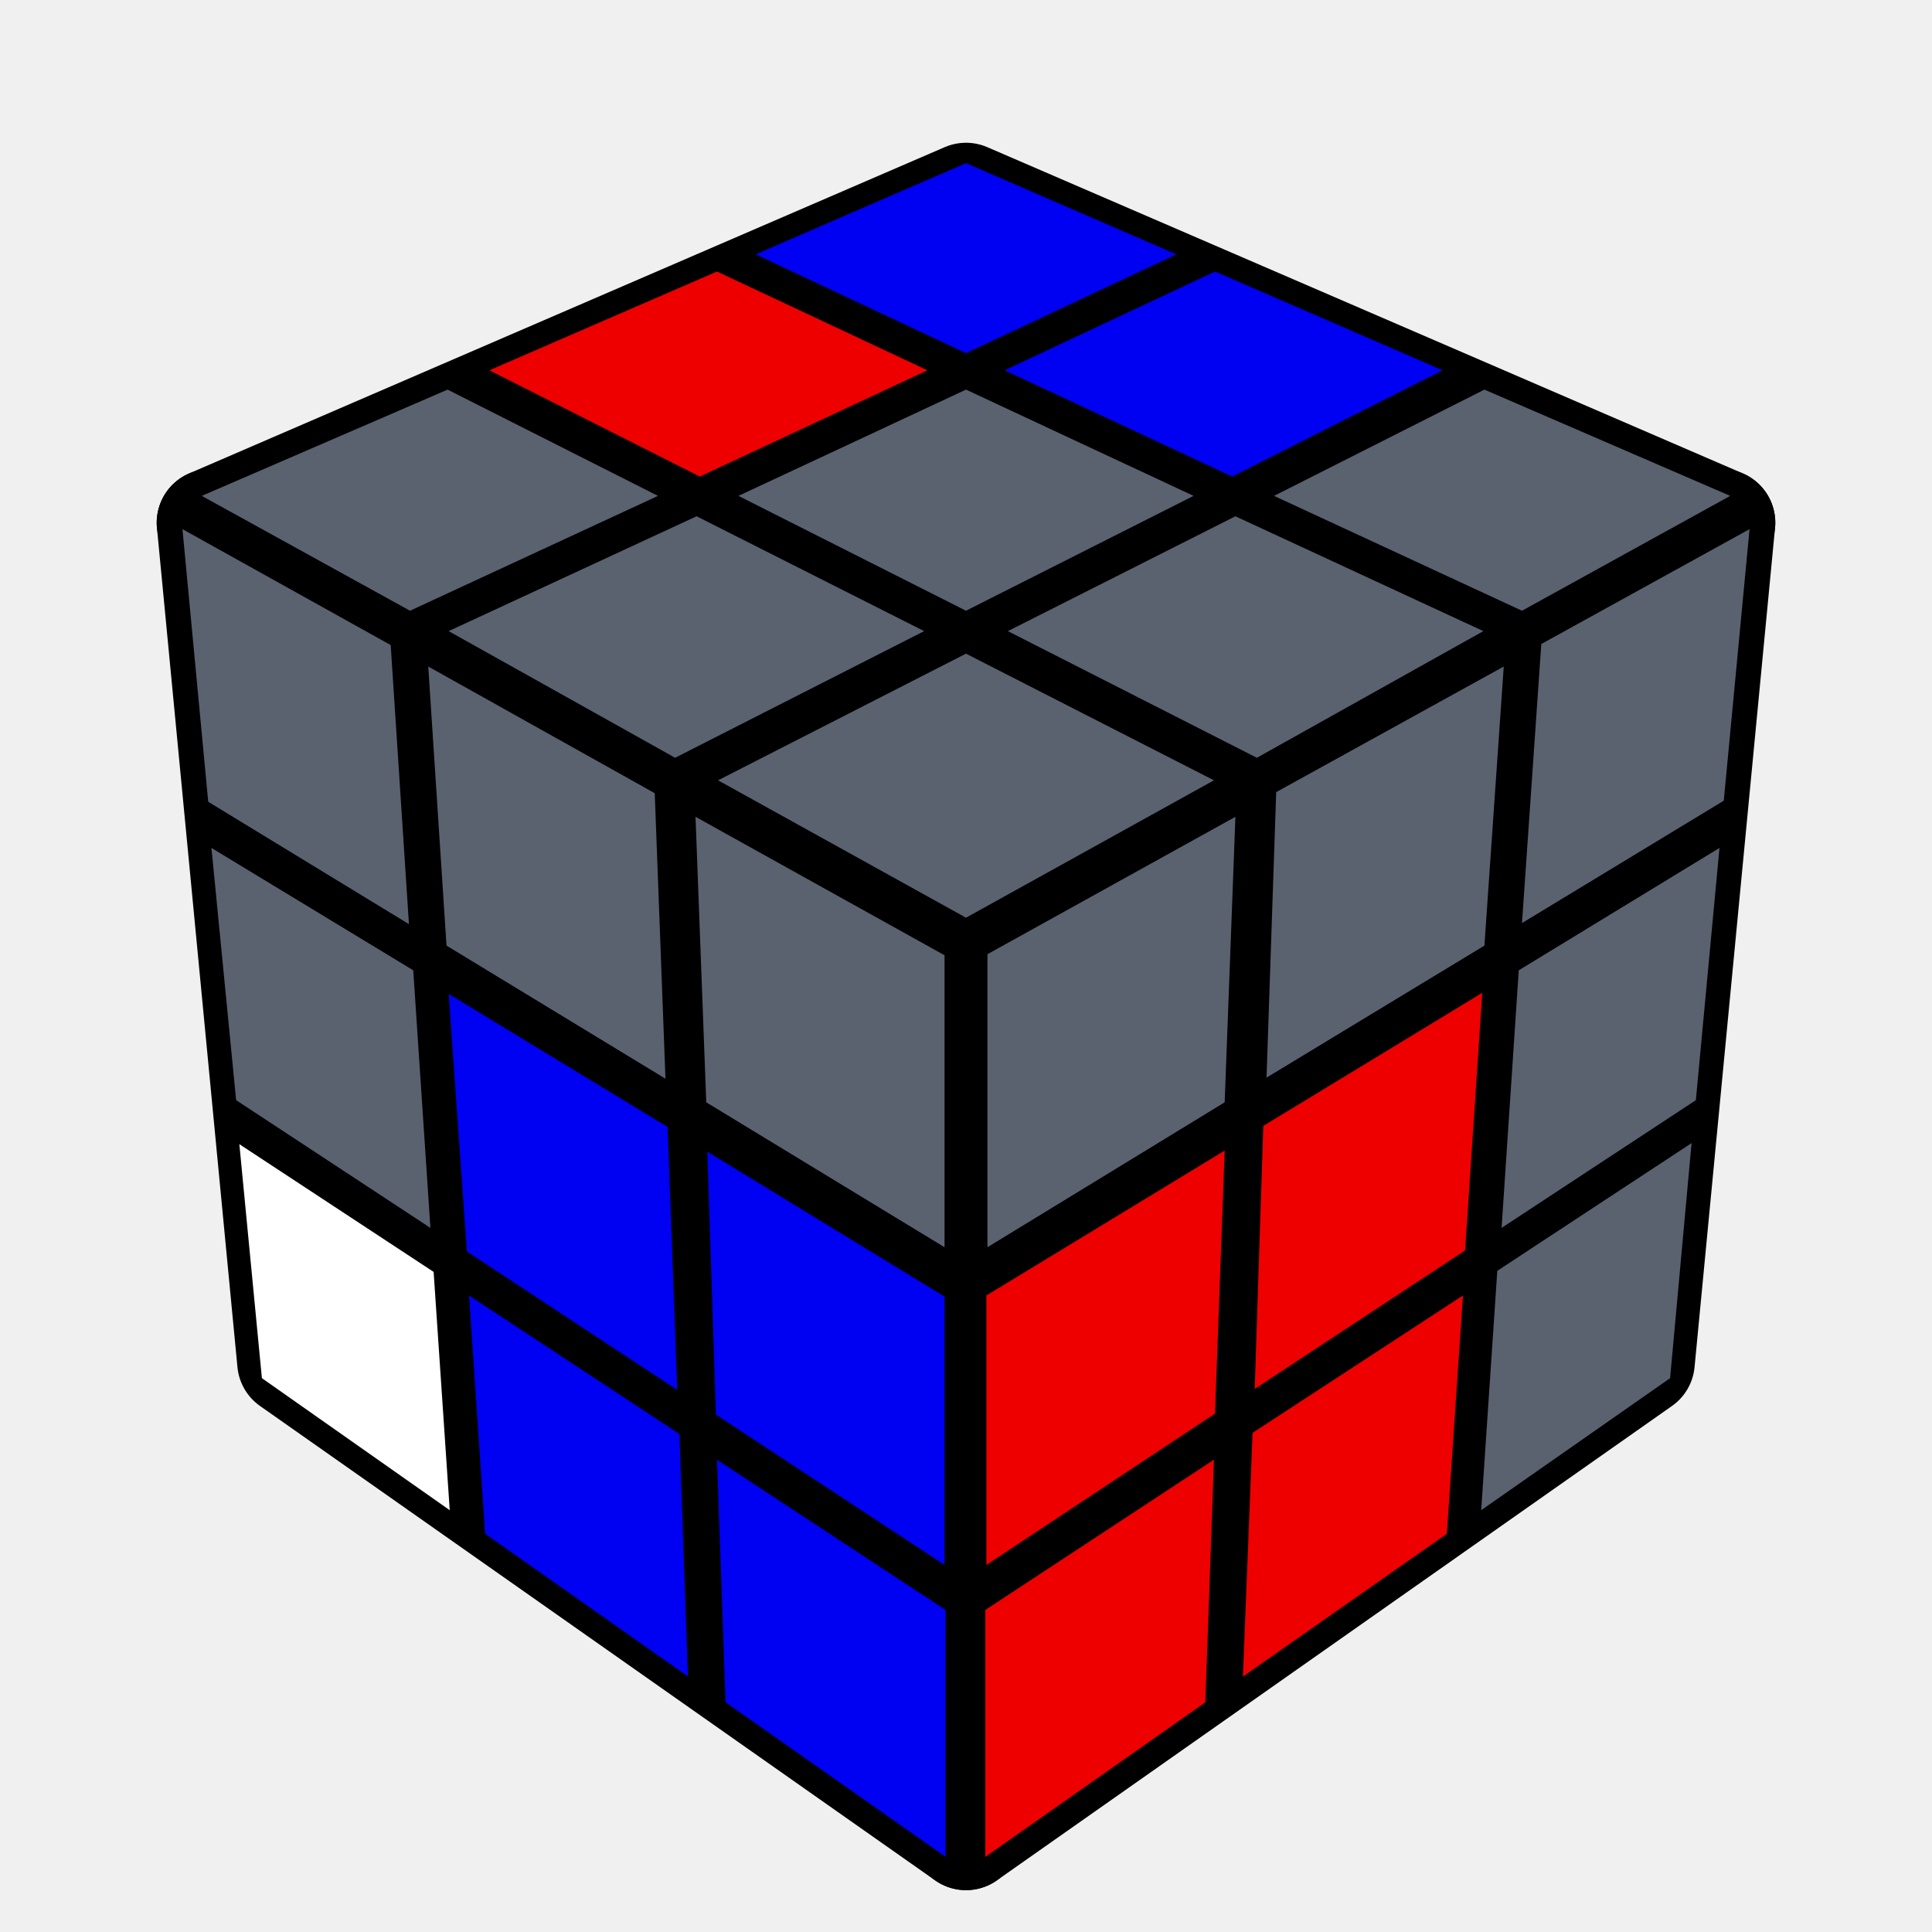
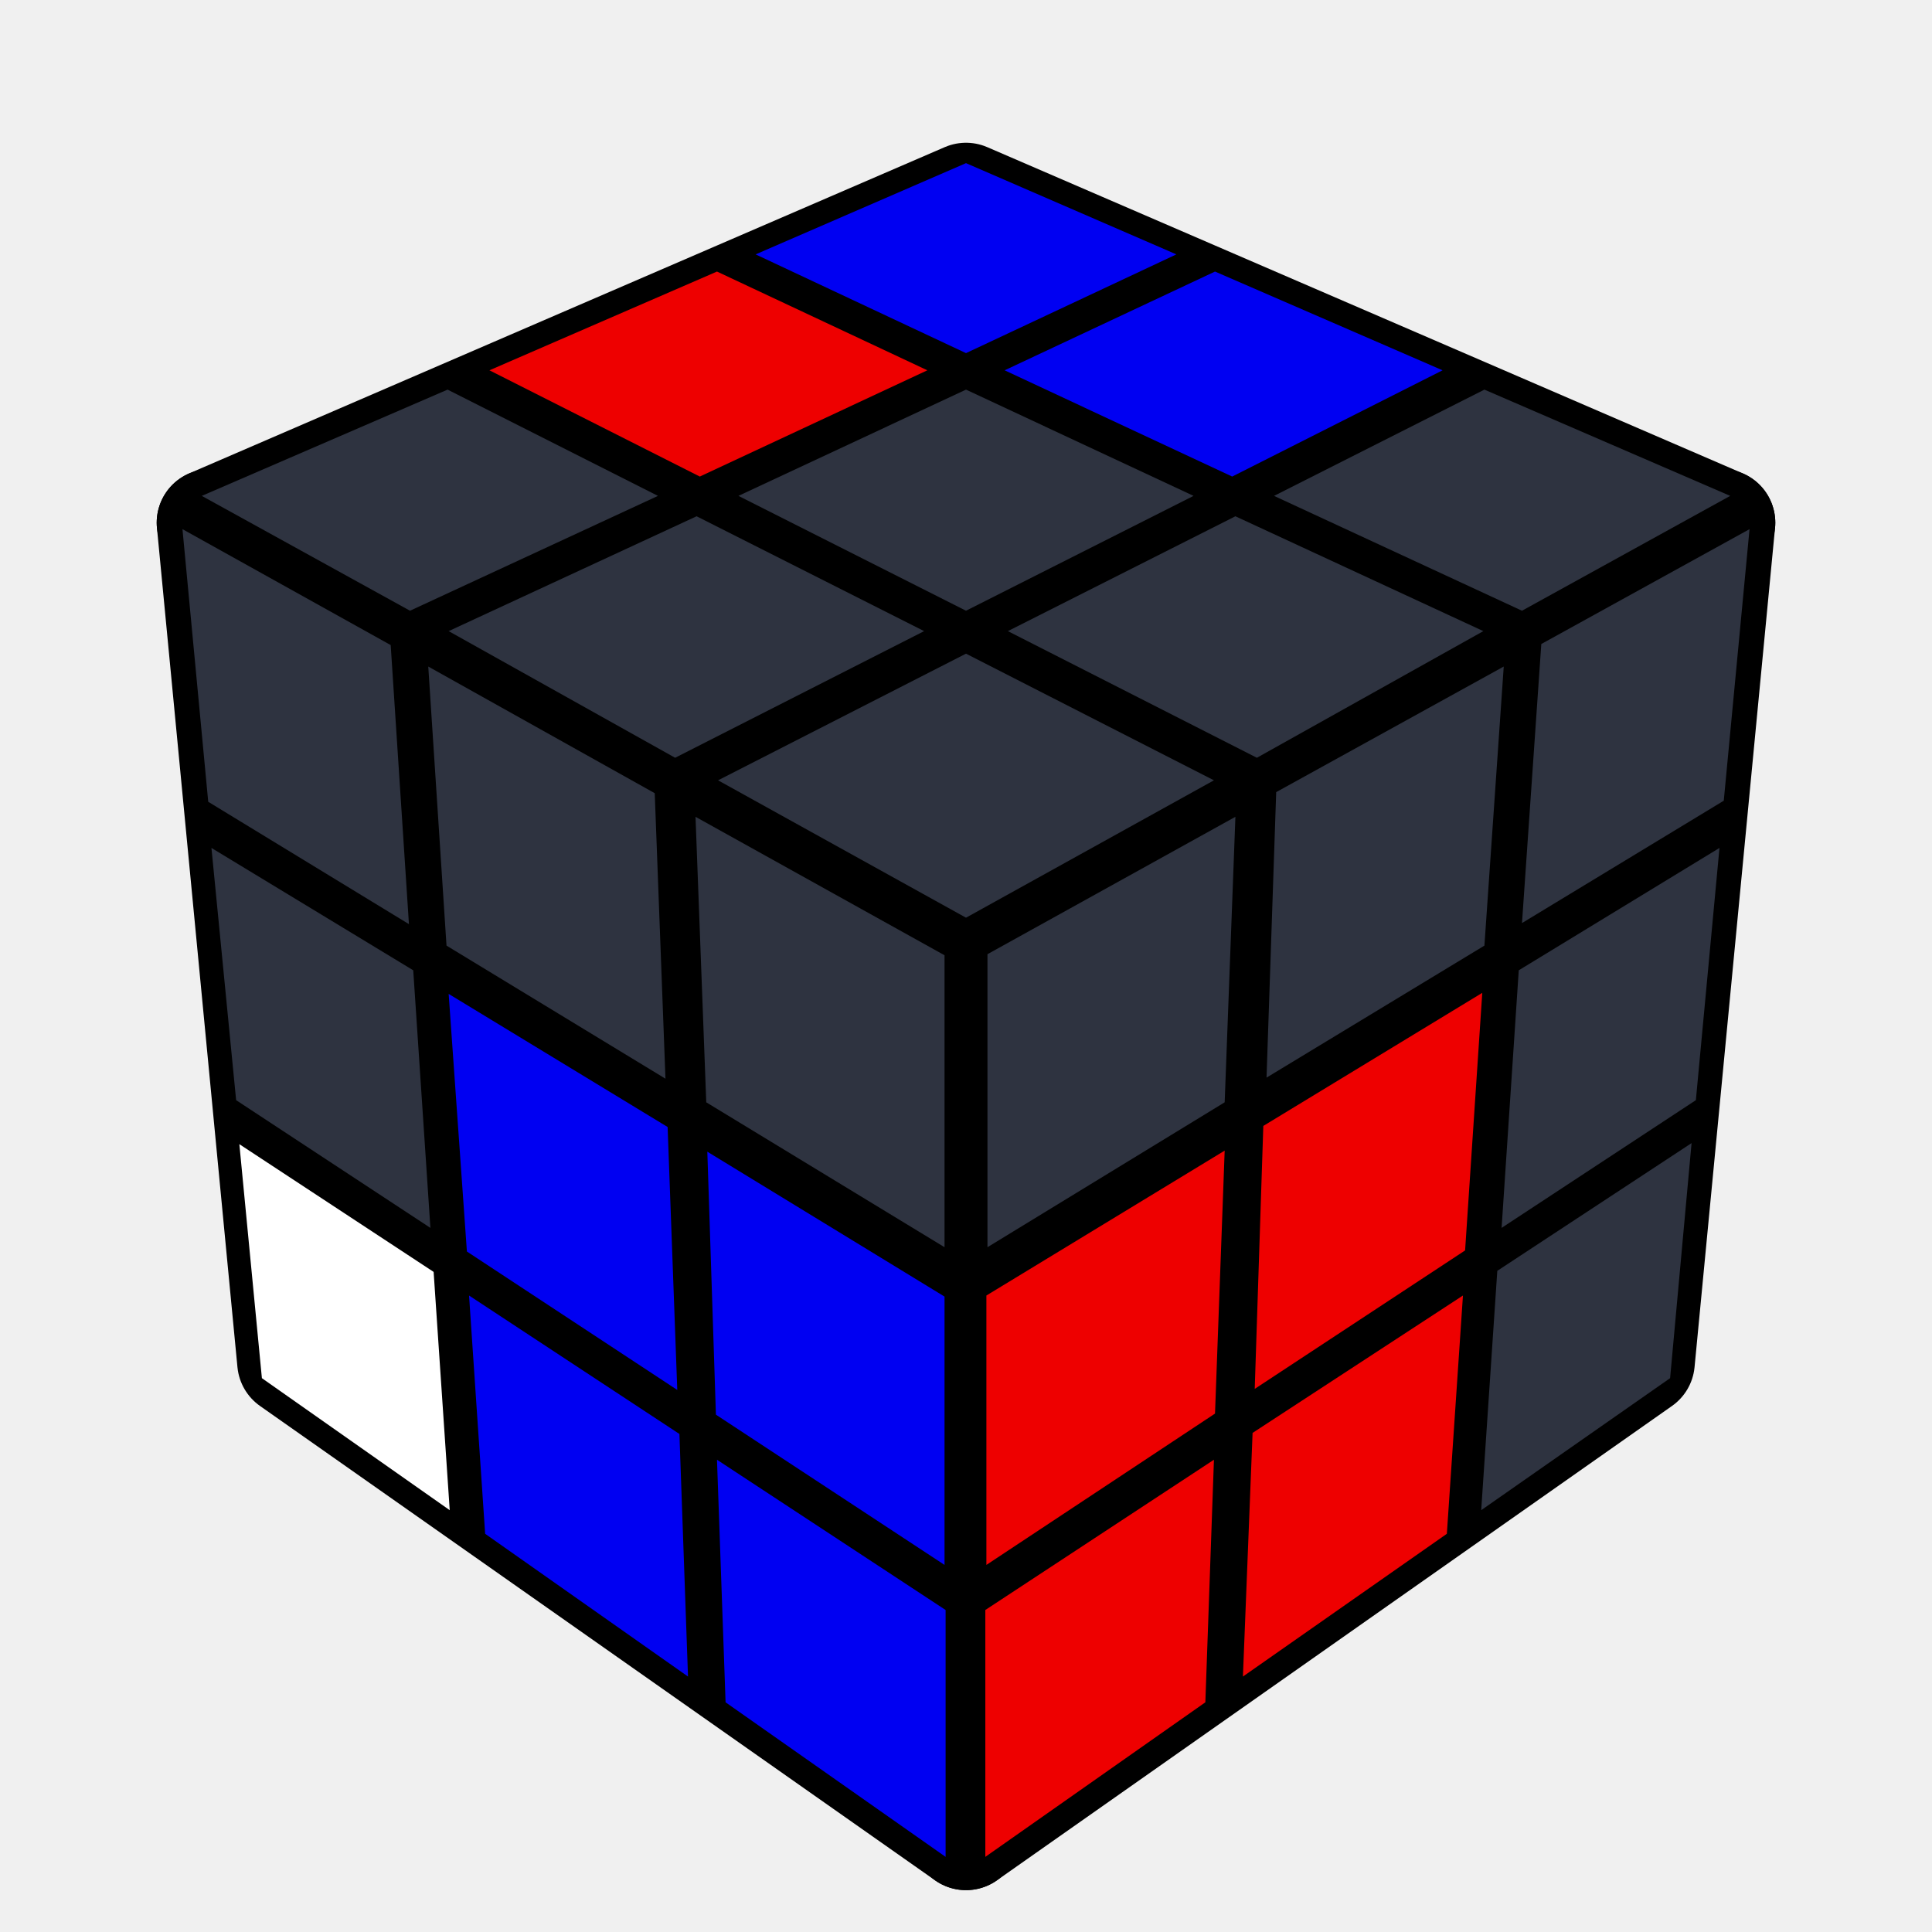
<svg xmlns="http://www.w3.org/2000/svg" version="1.1" width="180" height="180" viewBox="-0.9 -0.9 1.8 1.8">
  <g style="stroke-width:0.1;stroke-linejoin:round;opacity:1">
    <polygon fill="#000000" stroke="#000000" points="-4.9165444344952E-17,-0.717 0.704,-0.413 6.3108540577985E-17,-0.022 -0.704,-0.413" />
    <polygon fill="#000000" stroke="#000000" points="6.3108540577985E-17,-0.022 0.704,-0.413 0.629,0.369 5.5589468959362E-17,0.811" />
    <polygon fill="#000000" stroke="#000000" points="-0.704,-0.413 6.3108540577985E-17,-0.022 5.5589468959362E-17,0.811 -0.629,0.369" />
  </g>
  <g style="opacity:1;stroke-opacity:0.5;stroke-width:0;stroke-linejoin:round">
    <polygon fill="#0000F2" stroke="#000000" points="-4.9439549272153E-17,-0.748 0.196,-0.663 -1.6979580126642E-17,-0.571 -0.196,-0.663" />
    <polygon fill="#0000F2" stroke="#000000" points="0.232,-0.647 0.444,-0.555 0.248,-0.456 0.036,-0.555" />
-     <polygon fill="#5A6270" stroke="#000000" points="0.483,-0.537 0.712,-0.438 0.518,-0.331 0.287,-0.438" />
+     <polygon fill="#2E3340" stroke="#000000" points="0.483,-0.537 0.712,-0.438 0.518,-0.331 0.287,-0.438" />
    <polygon fill="#EE0000" stroke="#000000" points="-0.232,-0.647 -0.036,-0.555 -0.248,-0.456 -0.444,-0.555" />
-     <polygon fill="#5A6270" stroke="#000000" points="-1.1906711768916E-17,-0.537 0.212,-0.438 1.3125827139793E-17,-0.331 -0.212,-0.438" />
-     <polygon fill="#5A6270" stroke="#000000" points="0.251,-0.419 0.482,-0.312 0.271,-0.194 0.039,-0.312" />
-     <polygon fill="#5A6270" stroke="#000000" points="-0.483,-0.537 -0.287,-0.438 -0.518,-0.331 -0.712,-0.438" />
-     <polygon fill="#5A6270" stroke="#000000" points="-0.251,-0.419 -0.039,-0.312 -0.271,-0.194 -0.482,-0.312" />
-     <polygon fill="#5A6270" stroke="#000000" points="1.9219742927126E-17,-0.291 0.231,-0.173 6.3251582941518E-17,-0.045 -0.231,-0.173" />
-     <polygon fill="#5A6270" stroke="#000000" points="0.02,-0.011 0.251,-0.139 0.241,0.127 0.02,0.262" />
-     <polygon fill="#5A6270" stroke="#000000" points="0.289,-0.162 0.501,-0.279 0.483,-0.019 0.28,0.104" />
-     <polygon fill="#5A6270" stroke="#000000" points="0.536,-0.3 0.73,-0.407 0.706,-0.154 0.518,-0.04" />
+     <polygon fill="#2E3340" stroke="#000000" points="-1.1906711768916E-17,-0.537 0.212,-0.438 1.3125827139793E-17,-0.331 -0.212,-0.438" />
+     <polygon fill="#2E3340" stroke="#000000" points="0.251,-0.419 0.482,-0.312 0.271,-0.194 0.039,-0.312" />
+     <polygon fill="#2E3340" stroke="#000000" points="-0.483,-0.537 -0.287,-0.438 -0.518,-0.331 -0.712,-0.438" />
+     <polygon fill="#2E3340" stroke="#000000" points="-0.251,-0.419 -0.039,-0.312 -0.271,-0.194 -0.482,-0.312" />
+     <polygon fill="#2E3340" stroke="#000000" points="1.9219742927126E-17,-0.291 0.231,-0.173 6.3251582941518E-17,-0.045 -0.231,-0.173" />
+     <polygon fill="#2E3340" stroke="#000000" points="0.02,-0.011 0.251,-0.139 0.241,0.127 0.02,0.262" />
+     <polygon fill="#2E3340" stroke="#000000" points="0.289,-0.162 0.501,-0.279 0.483,-0.019 0.28,0.104" />
+     <polygon fill="#2E3340" stroke="#000000" points="0.536,-0.3 0.73,-0.407 0.706,-0.154 0.518,-0.04" />
    <polygon fill="#EE0000" stroke="#000000" points="0.019,0.307 0.241,0.172 0.232,0.417 0.019,0.558" />
    <polygon fill="#EE0000" stroke="#000000" points="0.277,0.149 0.481,0.025 0.465,0.265 0.269,0.394" />
-     <polygon fill="#5A6270" stroke="#000000" points="0.515,0.004 0.702,-0.11 0.68,0.125 0.499,0.244" />
+     <polygon fill="#2E3340" stroke="#000000" points="0.515,0.004 0.702,-0.11 0.68,0.125 0.499,0.244" />
    <polygon fill="#EE0000" stroke="#000000" points="0.018,0.6 0.231,0.46 0.223,0.686 0.018,0.83" />
    <polygon fill="#EE0000" stroke="#000000" points="0.267,0.435 0.463,0.307 0.448,0.529 0.258,0.662" />
-     <polygon fill="#5A6270" stroke="#000000" points="0.495,0.284 0.676,0.165 0.656,0.384 0.48,0.507" />
-     <polygon fill="#5A6270" stroke="#000000" points="-0.73,-0.407 -0.536,-0.299 -0.519,-0.039 -0.706,-0.153" />
-     <polygon fill="#5A6270" stroke="#000000" points="-0.501,-0.279 -0.29,-0.161 -0.28,0.105 -0.484,-0.019" />
-     <polygon fill="#5A6270" stroke="#000000" points="-0.252,-0.139 -0.02,-0.01 -0.02,0.262 -0.242,0.127" />
-     <polygon fill="#5A6270" stroke="#000000" points="-0.703,-0.11 -0.515,0.004 -0.499,0.244 -0.68,0.125" />
+     <polygon fill="#2E3340" stroke="#000000" points="0.495,0.284 0.676,0.165 0.656,0.384 0.48,0.507" />
+     <polygon fill="#2E3340" stroke="#000000" points="-0.73,-0.407 -0.536,-0.299 -0.519,-0.039 -0.706,-0.153" />
+     <polygon fill="#2E3340" stroke="#000000" points="-0.501,-0.279 -0.29,-0.161 -0.28,0.105 -0.484,-0.019" />
+     <polygon fill="#2E3340" stroke="#000000" points="-0.252,-0.139 -0.02,-0.01 -0.02,0.262 -0.242,0.127" />
+     <polygon fill="#2E3340" stroke="#000000" points="-0.703,-0.11 -0.515,0.004 -0.499,0.244 -0.68,0.125" />
    <polygon fill="#0000F2" stroke="#000000" points="-0.482,0.026 -0.278,0.15 -0.269,0.395 -0.465,0.266" />
    <polygon fill="#0000F2" stroke="#000000" points="-0.241,0.173 -0.02,0.308 -0.02,0.558 -0.233,0.418" />
    <polygon fill="#FFFFFF" stroke="#000000" points="-0.677,0.166 -0.496,0.285 -0.481,0.507 -0.656,0.384" />
    <polygon fill="#0000F2" stroke="#000000" points="-0.463,0.307 -0.267,0.436 -0.259,0.662 -0.448,0.529" />
    <polygon fill="#0000F2" stroke="#000000" points="-0.232,0.46 -0.019,0.6 -0.019,0.83 -0.224,0.686" />
  </g>
</svg>
